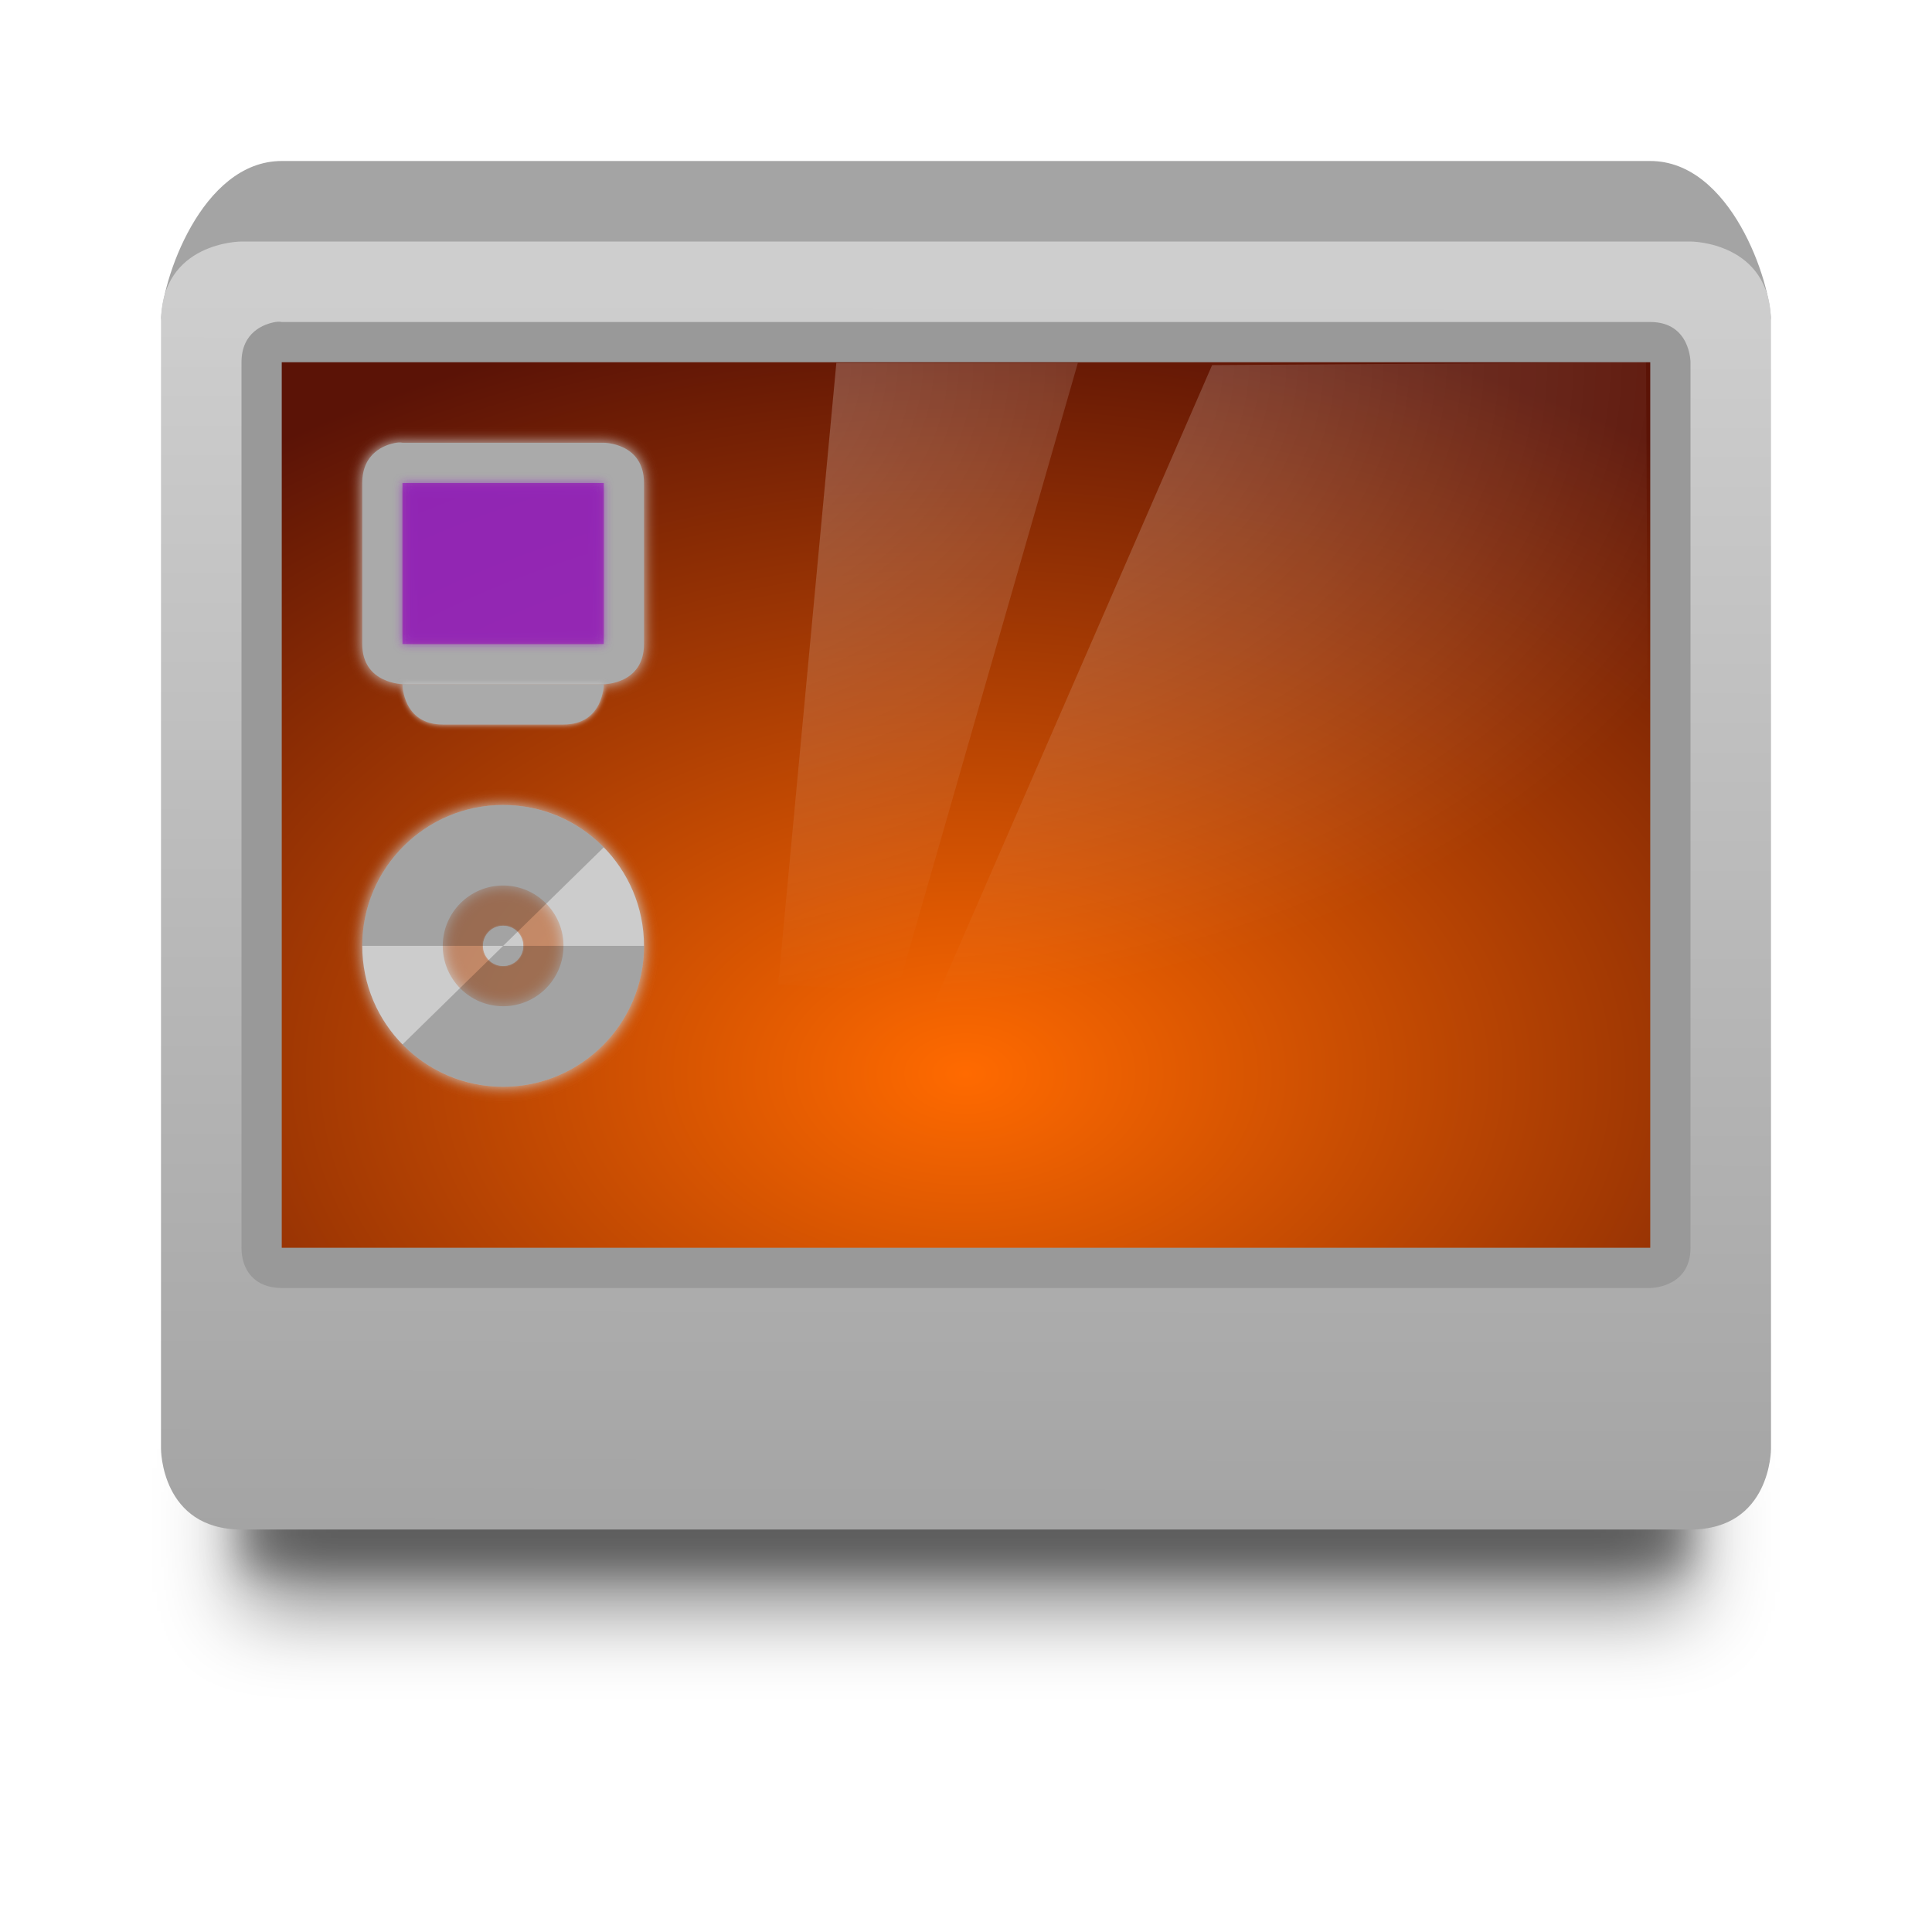
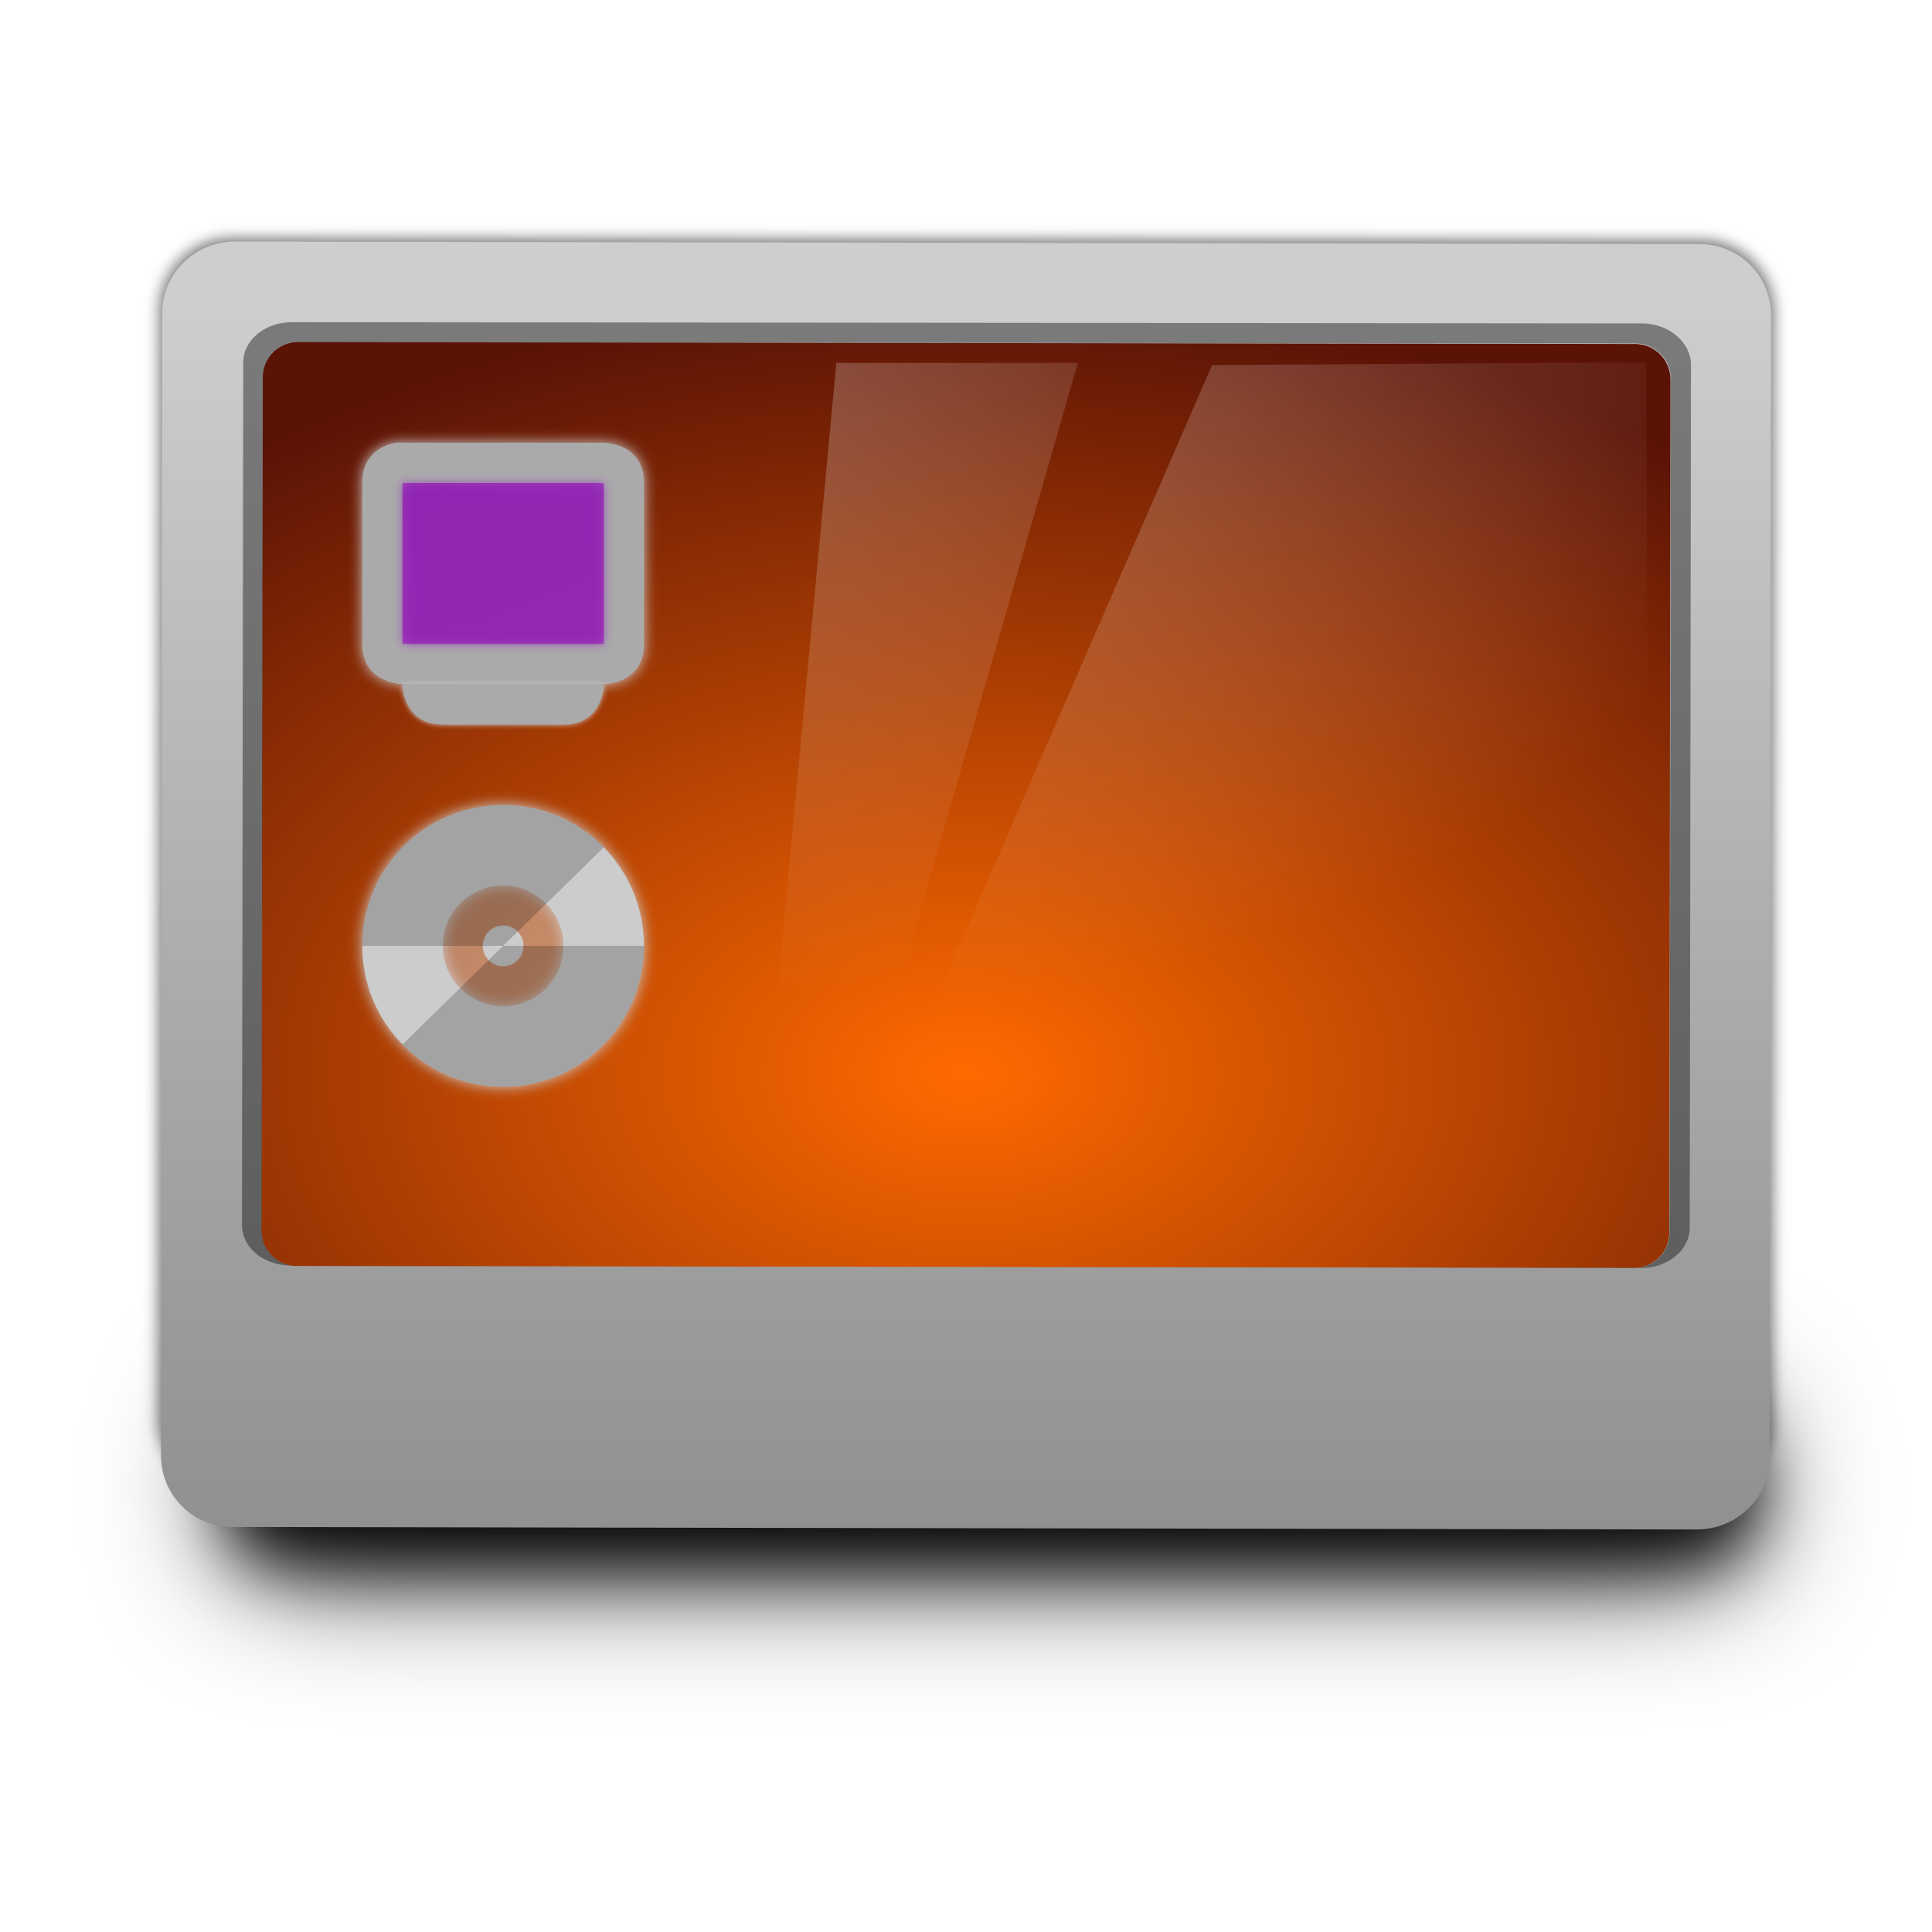
<svg xmlns="http://www.w3.org/2000/svg" xmlns:xlink="http://www.w3.org/1999/xlink" width="48" height="48" id="svg2985" version="1.1">
  <defs id="defs2987">
    <linearGradient id="linearGradient4195">
      <stop id="stop4197" offset="0" style="stop-color:#df5e28;stop-opacity:0.941;" />
      <stop id="stop4199" offset="1" style="stop-color:#1a1716;stop-opacity:0.941" />
+     </linearGradient>
+     <filter color-interpolation-filters="sRGB" id="filter11507">
+       <feGaussianBlur stdDeviation="1.056" id="feGaussianBlur11509" />
+     </filter>
+     <linearGradient id="linearGradient10954">
+       <stop style="stop-color:#909090;stop-opacity:1;" offset="0" id="stop10956" />
+       <stop style="stop-color:#cecece;stop-opacity:1" offset="1" id="stop10958" />
    </linearGradient>
    <linearGradient id="linearGradient10938">
      <stop style="stop-color:#dadada;stop-opacity:1" offset="0" id="stop10940" />
      <stop style="stop-color:#f6f6f5;stop-opacity:1" offset="1" id="stop10942" />
    </linearGradient>
    <linearGradient id="linearGradient11438">
      <stop style="stop-color:#babdb6;stop-opacity:1;" offset="0" id="stop11440" />
      <stop style="stop-color:#4a4d46;stop-opacity:1" offset="1" id="stop11442" />
    </linearGradient>
    <linearGradient id="linearGradient10966">
      <stop style="stop-color:#ffffff;stop-opacity:1;" offset="0" id="stop10968" />
      <stop style="stop-color:#f0f0f0;stop-opacity:1" offset="1" id="stop10970" />
    </linearGradient>
    <linearGradient id="linearGradient11473">
      <stop style="stop-color:#ff6a00;stop-opacity:1;" offset="0" id="stop11475" />
      <stop id="stop7266" offset="1" style="stop-color:#5b1306;stop-opacity:1;" />
    </linearGradient>
    <linearGradient id="linearGradient4788">
      <stop id="stop4790" offset="0" style="stop-color:#ffffff;stop-opacity:1;" />
      <stop id="stop4792" offset="1" style="stop-color:#ffffff;stop-opacity:0;" />
    </linearGradient>
    <radialGradient xlink:href="#linearGradient12771" id="radialGradient12777" cx="144.167" cy="129.174" fx="144.167" fy="129.174" r="97.906" gradientTransform="matrix(1.16579,-0.05054328,0.0329754,0.746793,-28.16094,39.99441)" gradientUnits="userSpaceOnUse" />
    <linearGradient id="linearGradient12771">
      <stop style="stop-color:#ffffff;stop-opacity:1;" offset="0" id="stop12773" />
      <stop style="stop-color:#ffffff;stop-opacity:0;" offset="1" id="stop12775" />
    </linearGradient>
    <radialGradient xlink:href="#linearGradient12771" id="radialGradient3521" cx="144.167" cy="129.174" fx="144.167" fy="129.174" r="97.906" gradientTransform="matrix(1.16579,-0.05054328,0.0329754,0.746793,-28.16094,39.99441)" gradientUnits="userSpaceOnUse" />
    <radialGradient xlink:href="#linearGradient12771" id="radialGradient3529" cx="144.167" cy="129.174" fx="144.167" fy="129.174" r="97.906" gradientTransform="matrix(1.16579,-0.05054328,0.0329754,0.746793,-28.16094,39.99441)" gradientUnits="userSpaceOnUse" />
    <radialGradient xlink:href="#linearGradient12771" id="radialGradient3537" cx="144.167" cy="129.174" fx="144.167" fy="129.174" r="97.906" gradientTransform="matrix(1.16579,-0.05054328,0.0329754,0.746793,-28.16094,39.99441)" gradientUnits="userSpaceOnUse" />
    <radialGradient xlink:href="#linearGradient12771" id="radialGradient3545" cx="144.167" cy="129.174" fx="144.167" fy="129.174" r="97.906" gradientTransform="matrix(1.16579,-0.05054328,0.0329754,0.746793,-28.16094,39.99441)" gradientUnits="userSpaceOnUse" />
    <radialGradient xlink:href="#linearGradient12771" id="radialGradient3553" cx="144.167" cy="129.174" fx="144.167" fy="129.174" r="97.906" gradientTransform="matrix(1.16579,-0.05054328,0.0329754,0.746793,-28.16094,39.99441)" gradientUnits="userSpaceOnUse" />
    <radialGradient xlink:href="#linearGradient12771" id="radialGradient3561" cx="144.167" cy="129.174" fx="144.167" fy="129.174" r="97.906" gradientTransform="matrix(1.16579,-0.05054328,0.0329754,0.746793,-28.16094,39.99441)" gradientUnits="userSpaceOnUse" />
    <radialGradient xlink:href="#linearGradient12771" id="radialGradient3569" cx="144.167" cy="129.174" fx="144.167" fy="129.174" r="97.906" gradientTransform="matrix(1.16579,-0.05054328,0.0329754,0.746793,-28.16094,39.99441)" gradientUnits="userSpaceOnUse" />
    <radialGradient xlink:href="#linearGradient12771" id="radialGradient3577" cx="144.167" cy="129.174" fx="144.167" fy="129.174" r="97.906" gradientTransform="matrix(1.16579,-0.05054328,0.0329754,0.746793,-28.16094,39.99441)" gradientUnits="userSpaceOnUse" />
    <radialGradient xlink:href="#linearGradient12771" id="radialGradient3585" cx="144.167" cy="129.174" fx="144.167" fy="129.174" r="97.906" gradientTransform="matrix(1.16579,-0.05054328,0.0329754,0.746793,-28.16094,39.99441)" gradientUnits="userSpaceOnUse" />
    <radialGradient xlink:href="#linearGradient12771" id="radialGradient3593" cx="144.167" cy="129.174" fx="144.167" fy="129.174" r="97.906" gradientTransform="matrix(1.16579,-0.05054328,0.0329754,0.746793,-28.16094,39.99441)" gradientUnits="userSpaceOnUse" />
    <radialGradient xlink:href="#linearGradient12771" id="radialGradient3601" cx="144.167" cy="129.174" fx="144.167" fy="129.174" r="97.906" gradientTransform="matrix(1.16579,-0.05054328,0.0329754,0.746793,-28.16094,39.99441)" gradientUnits="userSpaceOnUse" />
    <radialGradient r="97.906" fy="129.174" fx="144.167" cy="129.174" cx="144.167" gradientTransform="matrix(1.16579,-0.05054328,0.0329754,0.746793,-28.16094,39.99441)" gradientUnits="userSpaceOnUse" id="radialGradient3665" xlink:href="#linearGradient12771" />
    <radialGradient xlink:href="#linearGradient10966" id="radialGradient3348" gradientUnits="userSpaceOnUse" gradientTransform="matrix(0.1709132,2.3948575e-4,-1.885288e-4,0.1345469,-0.8241495,18.42583)" cx="149.565" cy="258.761" fx="149.565" fy="258.761" r="116.231" />
    <linearGradient xlink:href="#linearGradient10938" id="linearGradient3355" gradientUnits="userSpaceOnUse" gradientTransform="matrix(0.1760192,0,0,0.1798063,-1.587065,12.33736)" x1="134.833" y1="68.529" x2="171.903" y2="206.876" />
    <linearGradient xlink:href="#linearGradient11438" id="linearGradient3357" gradientUnits="userSpaceOnUse" x1="184.951" y1="149.21" x2="185.071" y2="236.397" gradientTransform="matrix(0.1798054,0,0,0.1798054,-0.6386018,10.85333)" />
    <radialGradient xlink:href="#linearGradient12771" id="radialGradient3387" gradientUnits="userSpaceOnUse" gradientTransform="matrix(1.16579,-0.05054328,0.0329754,0.746793,-28.16094,39.99441)" cx="144.167" cy="129.174" fx="144.167" fy="129.174" r="97.906" />
    <radialGradient xlink:href="#linearGradient4788" id="radialGradient3404" gradientUnits="userSpaceOnUse" gradientTransform="matrix(-1.824376,0.00876531,-0.00620867,-1.307801,609.5291,98.0673)" cx="326.021" cy="58" fx="326.021" fy="58" r="12.5" />
    <radialGradient xlink:href="#linearGradient4788" id="radialGradient3407" gradientUnits="userSpaceOnUse" gradientTransform="matrix(-1.888202,0.00857771,-0.00642588,-1.279811,636.8603,96.52335)" cx="326.021" cy="58" fx="326.021" fy="58" r="12.5" />
    <radialGradient xlink:href="#linearGradient11473" id="radialGradient4014" gradientUnits="userSpaceOnUse" gradientTransform="matrix(0.2708409,0,0,0.1777665,-16.45829,8.840227)" cx="149.565" cy="190.137" fx="149.565" fy="190.137" r="108.515" />
+     <linearGradient xlink:href="#linearGradient10954" id="linearGradient4020" gradientUnits="userSpaceOnUse" gradientTransform="matrix(0.1696838,2.3939518e-4,-2.3776336e-4,0.1708486,-1.344677,13.52782)" x1="141.315" y1="237.286" x2="141.315" y2="57.029" />
    <radialGradient xlink:href="#linearGradient4195-5" id="radialGradient3889" gradientUnits="userSpaceOnUse" gradientTransform="matrix(0.2031251,-0.08812329,0.1236326,0.3357866,-42.38554,-18.85971)" cx="189.702" cy="230.104" fx="189.702" fy="230.104" r="108.515" />
    <linearGradient id="linearGradient4195-5">
      <stop id="stop4197-5" offset="0" style="stop-color:#ff5200;stop-opacity:1;" />
      <stop id="stop4199-9" offset="1" style="stop-color:#000000;stop-opacity:1;" />
    </linearGradient>
    <radialGradient xlink:href="#linearGradient11473" id="radialGradient4112" gradientUnits="userSpaceOnUse" gradientTransform="matrix(0.2708409,0,0,0.1777665,-16.45829,8.840227)" cx="149.565" cy="190.137" fx="149.565" fy="190.137" r="108.515" />
    <radialGradient xlink:href="#linearGradient11473" id="radialGradient4115" gradientUnits="userSpaceOnUse" gradientTransform="matrix(0.2708409,0,0,0.1777665,-16.45829,8.840227)" cx="149.565" cy="190.137" fx="149.565" fy="190.137" r="108.515" />
    <linearGradient xlink:href="#linearGradient3060" id="linearGradient3866" gradientUnits="userSpaceOnUse" gradientTransform="translate(2,-4)" x1="10" y1="48" x2="10" y2="41" />
    <linearGradient id="linearGradient3060">
      <stop style="stop-color:#d5d5d5;stop-opacity:1;" offset="0" id="stop3062" />
      <stop style="stop-color:#ffffff;stop-opacity:1" offset="1" id="stop3064" />
    </linearGradient>
    <linearGradient xlink:href="#linearGradient3933" id="linearGradient3939" x1="12" y1="31" x2="12" y2="27" gradientUnits="userSpaceOnUse" />
    <linearGradient id="linearGradient3933">
      <stop style="stop-color:#9425c5;stop-opacity:1" offset="0" id="stop3935" />
      <stop style="stop-color:#bf79f7;stop-opacity:1" offset="1" id="stop3937" />
    </linearGradient>
    <linearGradient xlink:href="#linearGradient3933" id="linearGradient4295" gradientUnits="userSpaceOnUse" x1="12" y1="31" x2="12" y2="27" gradientTransform="translate(1,1)" />
    <filter id="filter4308">
      <feGaussianBlur stdDeviation="0.113" id="feGaussianBlur4310" />
    </filter>
    <filter id="filter4314">
      <feGaussianBlur stdDeviation="0.163" id="feGaussianBlur4316" />
    </filter>
    <filter id="filter4325" x="-0.036" width="1.072" y="-0.18" height="1.36">
      <feGaussianBlur stdDeviation="0.075" id="feGaussianBlur4327" />
    </filter>
    <filter id="filter4352">
      <feGaussianBlur stdDeviation="0.175" id="feGaussianBlur4354" />
    </filter>
    <filter id="filter4358">
      <feGaussianBlur stdDeviation="0.025" id="feGaussianBlur4360" />
    </filter>
-     <filter color-interpolation-filters="sRGB" id="filter6306" x="-0.067" width="1.133" y="-0.6" height="2.2">
-       <feGaussianBlur stdDeviation="1" id="feGaussianBlur6308" />
+     <filter color-interpolation-filters="sRGB" id="filter11490-5-0-9" x="-0.107" width="1.214" y="-1.352" height="3.703">
+       <feGaussianBlur stdDeviation="1.83" id="feGaussianBlur11492-5-8-8" />
    </filter>
-     <filter color-interpolation-filters="sRGB" id="filter6294" x="-0.032" width="1.063" y="-0.57" height="2.14">
-       <feGaussianBlur stdDeviation="0.475" id="feGaussianBlur6296" />
+     <filter color-interpolation-filters="sRGB" id="filter11472-2-8-0" x="-0.052" width="1.104" y="-0.655" height="2.311">
+       <feGaussianBlur stdDeviation="0.887" id="feGaussianBlur11474-3-4-3" />
    </filter>
-     <linearGradient xlink:href="#linearGradient10954-4" id="linearGradient4020-4" gradientUnits="userSpaceOnUse" gradientTransform="matrix(0.1696838,2.3939518e-4,-2.3776336e-4,0.1708486,-1.344677,13.52782)" x1="141.315" y1="237.286" x2="141.315" y2="57.029" />
-     <linearGradient id="linearGradient10954-4">
-       <stop style="stop-color:#a4a4a4;stop-opacity:1;" offset="0" id="stop10956-8" />
-       <stop style="stop-color:#cecece;stop-opacity:1" offset="1" id="stop10958-8" />
-     </linearGradient>
  </defs>
  <g id="layer1" transform="translate(0,-16)">
-     <rect ry="0" y="52" x="6" height="4" width="36" id="rect6310" style="opacity:0.45;fill:#000000;fill-opacity:1;fill-rule:nonzero;stroke:none;filter:url(#filter6306)" />
-     <rect ry="1" rx="0" y="53" x="6" height="2" width="36" id="rect6312" style="opacity:0.35;fill:#000000;fill-opacity:1;fill-rule:nonzero;stroke:none;filter:url(#filter6294)" />
-     <path style="fill:#a4a4a4;fill-opacity:1;stroke:none;display:inline;enable-background:new" d="m 41,20 c 2,0 3,3 3,4 0,-0.554 -1,-1 -1,-1 l -38,0 c 0,0 -1,0.446 -1,1 0,-1 1,-4 3,-4 z" id="path6314" />
-     <path id="path6316" d="m 6,22 c 0,0 -2,0 -2,2 l 0,28 c 0,0 0,2 2,2 l 36,0 c 2,0 2,-2 2,-2 l 0,-28 c 0,-2 -2,-2 -2,-2 z" style="color:#000000;fill:url(#linearGradient4020-4);fill-opacity:1;fill-rule:nonzero;stroke:none;stroke-width:2;marker:none;visibility:visible;display:inline;overflow:visible;enable-background:accumulate" />
+     <g id="g3990">
+       <rect transform="matrix(0.9216359,0,0,1,2.480738,-0.248838)" ry="1.625" rx="1.763" y="51.606" x="3.438" height="3.25" width="41.125" id="rect11476" style="color:#000000;fill:#000000;fill-opacity:1;fill-rule:nonzero;stroke:none;stroke-width:1;marker:none;visibility:visible;display:inline;overflow:visible;filter:url(#filter11490-5-0-9);enable-background:accumulate" />
+       <rect transform="matrix(0.9254159,0,0,1.065246,1.464686,-3.855101)" style="color:#000000;fill:#000000;fill-opacity:1;fill-rule:nonzero;stroke:none;stroke-width:1;marker:none;visibility:visible;display:inline;overflow:visible;filter:url(#filter11472-2-8-0);enable-background:accumulate" id="rect11446" width="41.125" height="3.25" x="4.437" y="51.731" rx="1.756" ry="1.525" />
+     </g>
+     <rect transform="matrix(0.1702639,2.3308569e-4,-2.3857596e-4,0.1663457,-1.431396,13.67281)" ry="10.788" rx="10.54" y="49.529" x="31.815" height="187" width="235.5" id="rect10522" style="opacity:0.556;color:#000000;fill:#000000;fill-opacity:1;fill-rule:nonzero;stroke:none;stroke-width:2;marker:none;visibility:visible;display:inline;overflow:visible;filter:url(#filter11507);enable-background:accumulate" />
+     <path style="color:#000000;fill:url(#linearGradient4020);fill-opacity:1;fill-rule:nonzero;stroke:none;stroke-width:2;marker:none;visibility:visible;display:inline;overflow:visible;enable-background:accumulate" d="m 5.844,22 c -0.994,-0.001 -1.811,0.787 -1.812,1.781 L 4,52.156 c -0.001,0.994 0.787,1.78 1.781,1.781 l 36.375,0.062 c 0.994,0.001 1.811,-0.787 1.812,-1.781 L 44,23.844 c 0.001,-0.994 -0.787,-1.78 -1.781,-1.781 l -36.375,-0.062 z m 1.562,2.5 33.219,0.062 c 0.483,6.84e-4 0.876,0.389 0.875,0.875 l -0.031,21.188 c -6.74e-4,0.486 -0.392,0.876 -0.875,0.875 L 7.375,47.437 C 6.892,47.437 6.499,47.048 6.5,46.562 l 0.031,-21.188 c 6.74e-4,-0.486 0.392,-0.876 0.875,-0.875 z" id="rect10524" />
+     <path style="opacity:0.4;color:#000000;fill:#000000;fill-opacity:1;fill-rule:nonzero;stroke:none;stroke-width:2;marker:none;visibility:visible;display:inline;overflow:visible;enable-background:accumulate" d="m 7.262,24.004 c -0.676,-9.51e-4 -1.218,0.444 -1.219,1 l -0.031,21.438 c -7.77e-4,0.556 0.543,0.999 1.219,1 l 0.125,0 c -0.483,-6.84e-4 -0.844,-0.389 -0.844,-0.875 l 0.031,-21.188 c 6.74e-4,-0.486 0.361,-0.876 0.844,-0.875 l 33.25,0.031 c 0.483,6.84e-4 0.876,0.389 0.875,0.875 l -0.031,21.219 c -6.74e-4,0.486 -0.392,0.876 -0.875,0.875 l 0.156,0 c 0.676,9.5e-4 1.218,-0.444 1.219,-1 l 0.031,-21.438 c 7.77e-4,-0.556 -0.543,-1.03 -1.219,-1.031 l -33.531,-0.031 z" id="rect10528" />
    <rect transform="matrix(0.999999,0.00141561,-0.00138697,0.999999,0,0)" ry="0.877" rx="0.872" y="24.489" x="6.565" height="22.953" width="34.971" id="rect10538" style="color:#000000;fill:url(#radialGradient4115);fill-opacity:1;fill-rule:nonzero;stroke:none;stroke-width:2;marker:none;visibility:visible;display:inline;overflow:visible;enable-background:accumulate" />
    <path id="path4312" transform="translate(0,16)" d="M 9.844 11 C 9.562 11.047 9 11.25 9 12 L 9 16 C 9 17 10.031 17 10.031 17 L 15 17 C 15 17 16 17 16 16 L 16 12 C 16 11 15 11 15 11 L 10 11 C 10 11 9.938 10.984 9.844 11 z M 10 12 L 15 12 L 15 16 L 10 16 L 10 12 z " style="fill:#cccccc;fill-opacity:1;stroke:none;filter:url(#filter4314)" />
    <path style="fill:#aaaaaa;fill-opacity:1;stroke:none" d="M 9.844 11 C 9.562 11.047 9 11.25 9 12 L 9 16 C 9 17 10.031 17 10.031 17 L 15 17 C 15 17 16 17 16 16 L 16 12 C 16 11 15 11 15 11 L 10 11 C 10 11 9.938 10.984 9.844 11 z M 10 12 L 15 12 L 15 16 L 10 16 L 10 12 z " transform="translate(0,16)" id="rect3872" />
    <path style="opacity:0.3;fill:url(#radialGradient3407);fill-opacity:1;stroke:none;display:inline;enable-background:new" d="M 30.115,25.071 40.895,25 41,45.909 21,46 z" id="path10590" />
    <path id="path10592" d="m 20.779,25.016 6,0 -4.486,15.605 -2.96,-0.161 z" style="opacity:0.3;fill:url(#radialGradient3404);fill-opacity:1;stroke:none;display:inline;enable-background:new" />
    <path id="path4350" transform="translate(0,16)" d="M 12.5 20 C 10.567 20 9 21.567 9 23.5 C 9 25.433 10.567 27 12.5 27 C 14.433 27 16 25.433 16 23.5 C 16 21.567 14.433 20 12.5 20 z M 12.5 22 C 13.328 22 14 22.672 14 23.5 C 14 24.328 13.328 25 12.5 25 C 11.672 25 11 24.328 11 23.5 C 11 22.672 11.672 22 12.5 22 z " style="fill:#cccccc;fill-opacity:1;stroke:none;filter:url(#filter4352)" />
    <rect style="fill:none;fill-opacity:1;stroke:none" id="rect4189" width="16.705" height="23.776" x="6.718" y="7.253" rx="0.872" ry="0.877" transform="translate(0,16)" />
    <path id="path4319" d="m 11,-34 c 0.667,0 2.667,0 3,0 1,0 1,1 1,1 l -5,0 c 0,0 0,-1 1,-1 z" style="fill:#cccccc;fill-opacity:1;stroke:none;filter:url(#filter4325)" transform="scale(1,-1)" />
    <path transform="scale(1,-1)" style="fill:#aaaaaa;fill-opacity:1;stroke:none" d="m 11,-34 c 0.667,0 2.667,0 3,0 1,0 1,1 1,1 l -5,0 c 0,0 0,-1 1,-1 z" id="rect3868" />
    <path style="opacity:0.7;fill:#9425c5;fill-opacity:1;stroke:none" d="m 10,28 5,0 0,4 -5,0 z" id="rect3054" />
    <path id="path4306" d="m 10,28 5,0 0,4 -5,0 z" style="opacity:0.7;fill:#9425c5;fill-opacity:1;stroke:none;filter:url(#filter4308)" />
    <path transform="matrix(5,0,0,5,-50,-78)" d="M 13,23.5 C 13,23.776 12.776,24 12.5,24 12.224,24 12,23.776 12,23.5 12,23.224 12.224,23 12.5,23 c 0.276,0 0.5,0.224 0.5,0.5 z" id="path4348" style="opacity:0.5;fill:#cccccc;fill-opacity:1;stroke:none" />
    <path style="fill:#cccccc;fill-opacity:1;stroke:none" d="M 12.5 20 C 10.567 20 9 21.567 9 23.5 C 9 25.433 10.567 27 12.5 27 C 14.433 27 16 25.433 16 23.5 C 16 21.567 14.433 20 12.5 20 z M 12.5 22 C 13.328 22 14 22.672 14 23.5 C 14 24.328 13.328 25 12.5 25 C 11.672 25 11 24.328 11 23.5 C 11 22.672 11.672 22 12.5 22 z " transform="translate(0,16)" id="path4338" />
    <path style="fill:#cccccc;fill-opacity:1;stroke:none" id="path4346" d="M 13,23.5 C 13,23.776 12.776,24 12.5,24 12.224,24 12,23.776 12,23.5 12,23.224 12.224,23 12.5,23 c 0.276,0 0.5,0.224 0.5,0.5 z" transform="translate(0,16)" />
    <path transform="translate(0,16)" d="M 13,23.5 C 13,23.776 12.776,24 12.5,24 12.224,24 12,23.776 12,23.5 12,23.224 12.224,23 12.5,23 c 0.276,0 0.5,0.224 0.5,0.5 z" id="path4356" style="fill:#cccccc;fill-opacity:1;stroke:none;filter:url(#filter4358)" />
    <path style="opacity:0.2;fill:#000000;fill-opacity:1;stroke:none" id="path4366" d="m -8,21.5 c 0,1.933 -1.567,3.5 -3.5,3.5 -0.941,0 -1.842,-0.379 -2.501,-1.051 L -11.5,21.5 z" transform="translate(24,18)" />
    <path transform="matrix(-1,0,0,-1,1,61)" d="m -8,21.5 c 0,1.933 -1.567,3.5 -3.5,3.5 -0.941,0 -1.842,-0.379 -2.501,-1.051 L -11.5,21.5 z" id="path4368" style="opacity:0.2;fill:#000000;fill-opacity:1;stroke:none" />
-     <path id="path6318" d="m 6.844,24 c -0.281,0.047 -0.844,0.25 -0.844,1 l 0,22 c -7.77e-4,0.556 0.324,0.999 1,1 l 34,0 c 0,0 1,0 1,-1 l 0,-22 c 0,0 0,-1 -1,-1 l -34,0 c 0,0 -0.062,-0.016 -0.156,0 z m 0.156,1 34,0 0,22 -34,0 0,-22 z" style="color:#000000;fill:#999999;fill-opacity:1;fill-rule:nonzero;stroke:none;stroke-width:2;marker:none;visibility:visible;display:inline;overflow:visible;enable-background:accumulate" />
  </g>
</svg>
